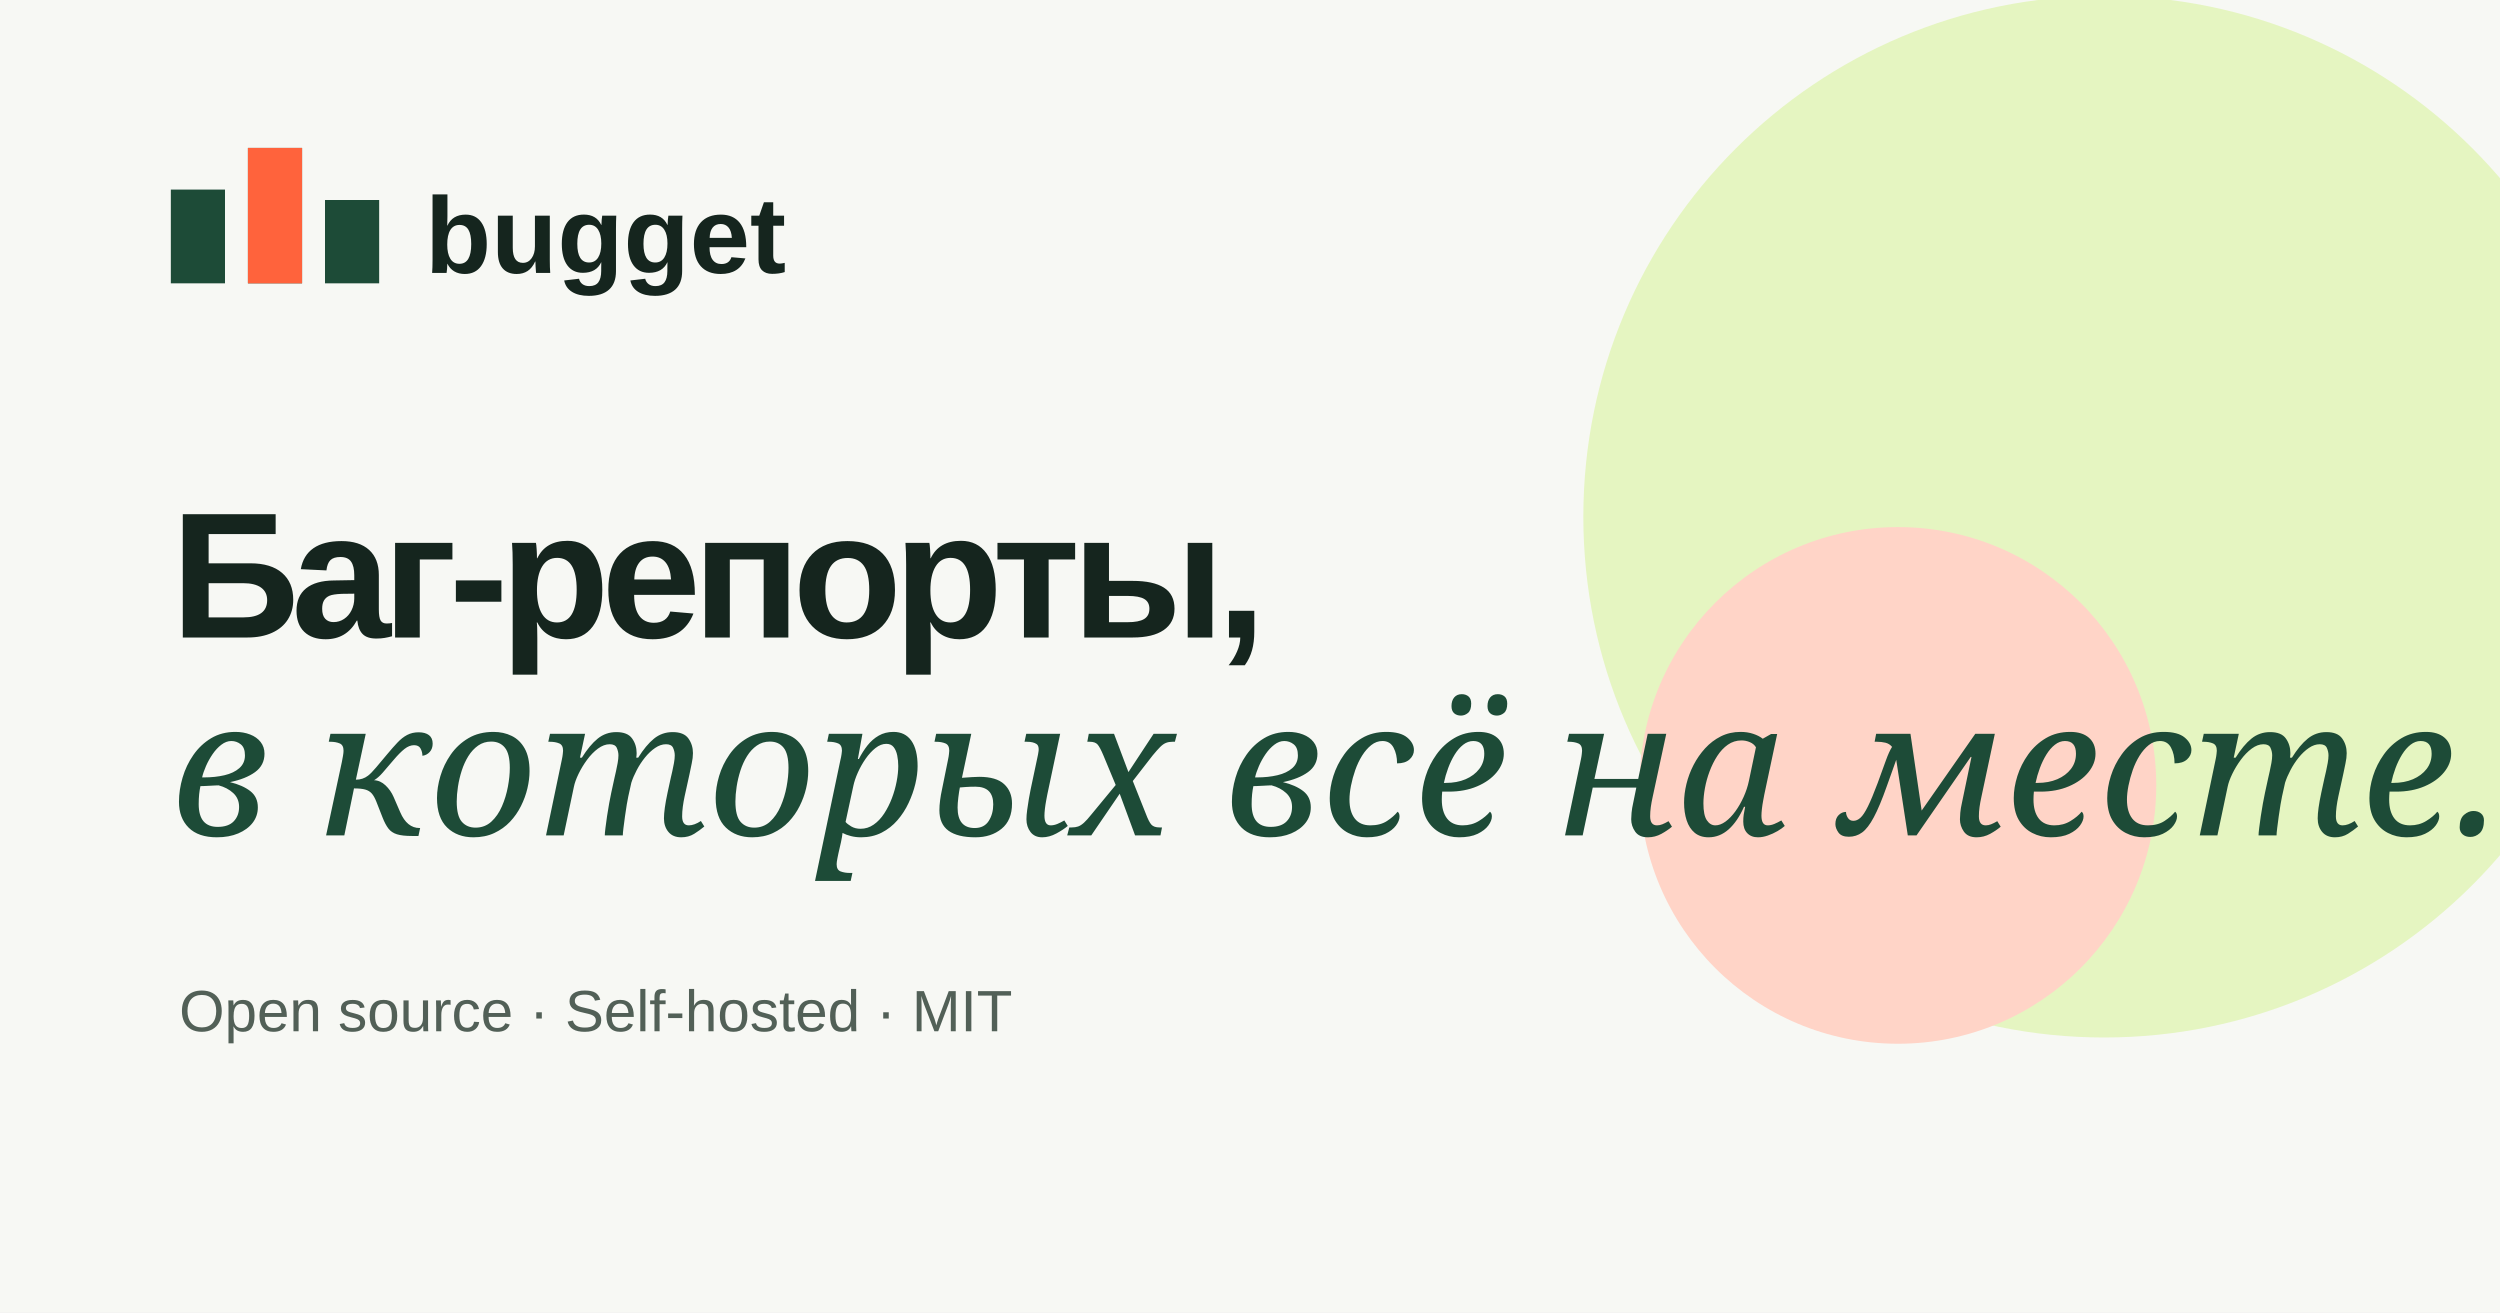
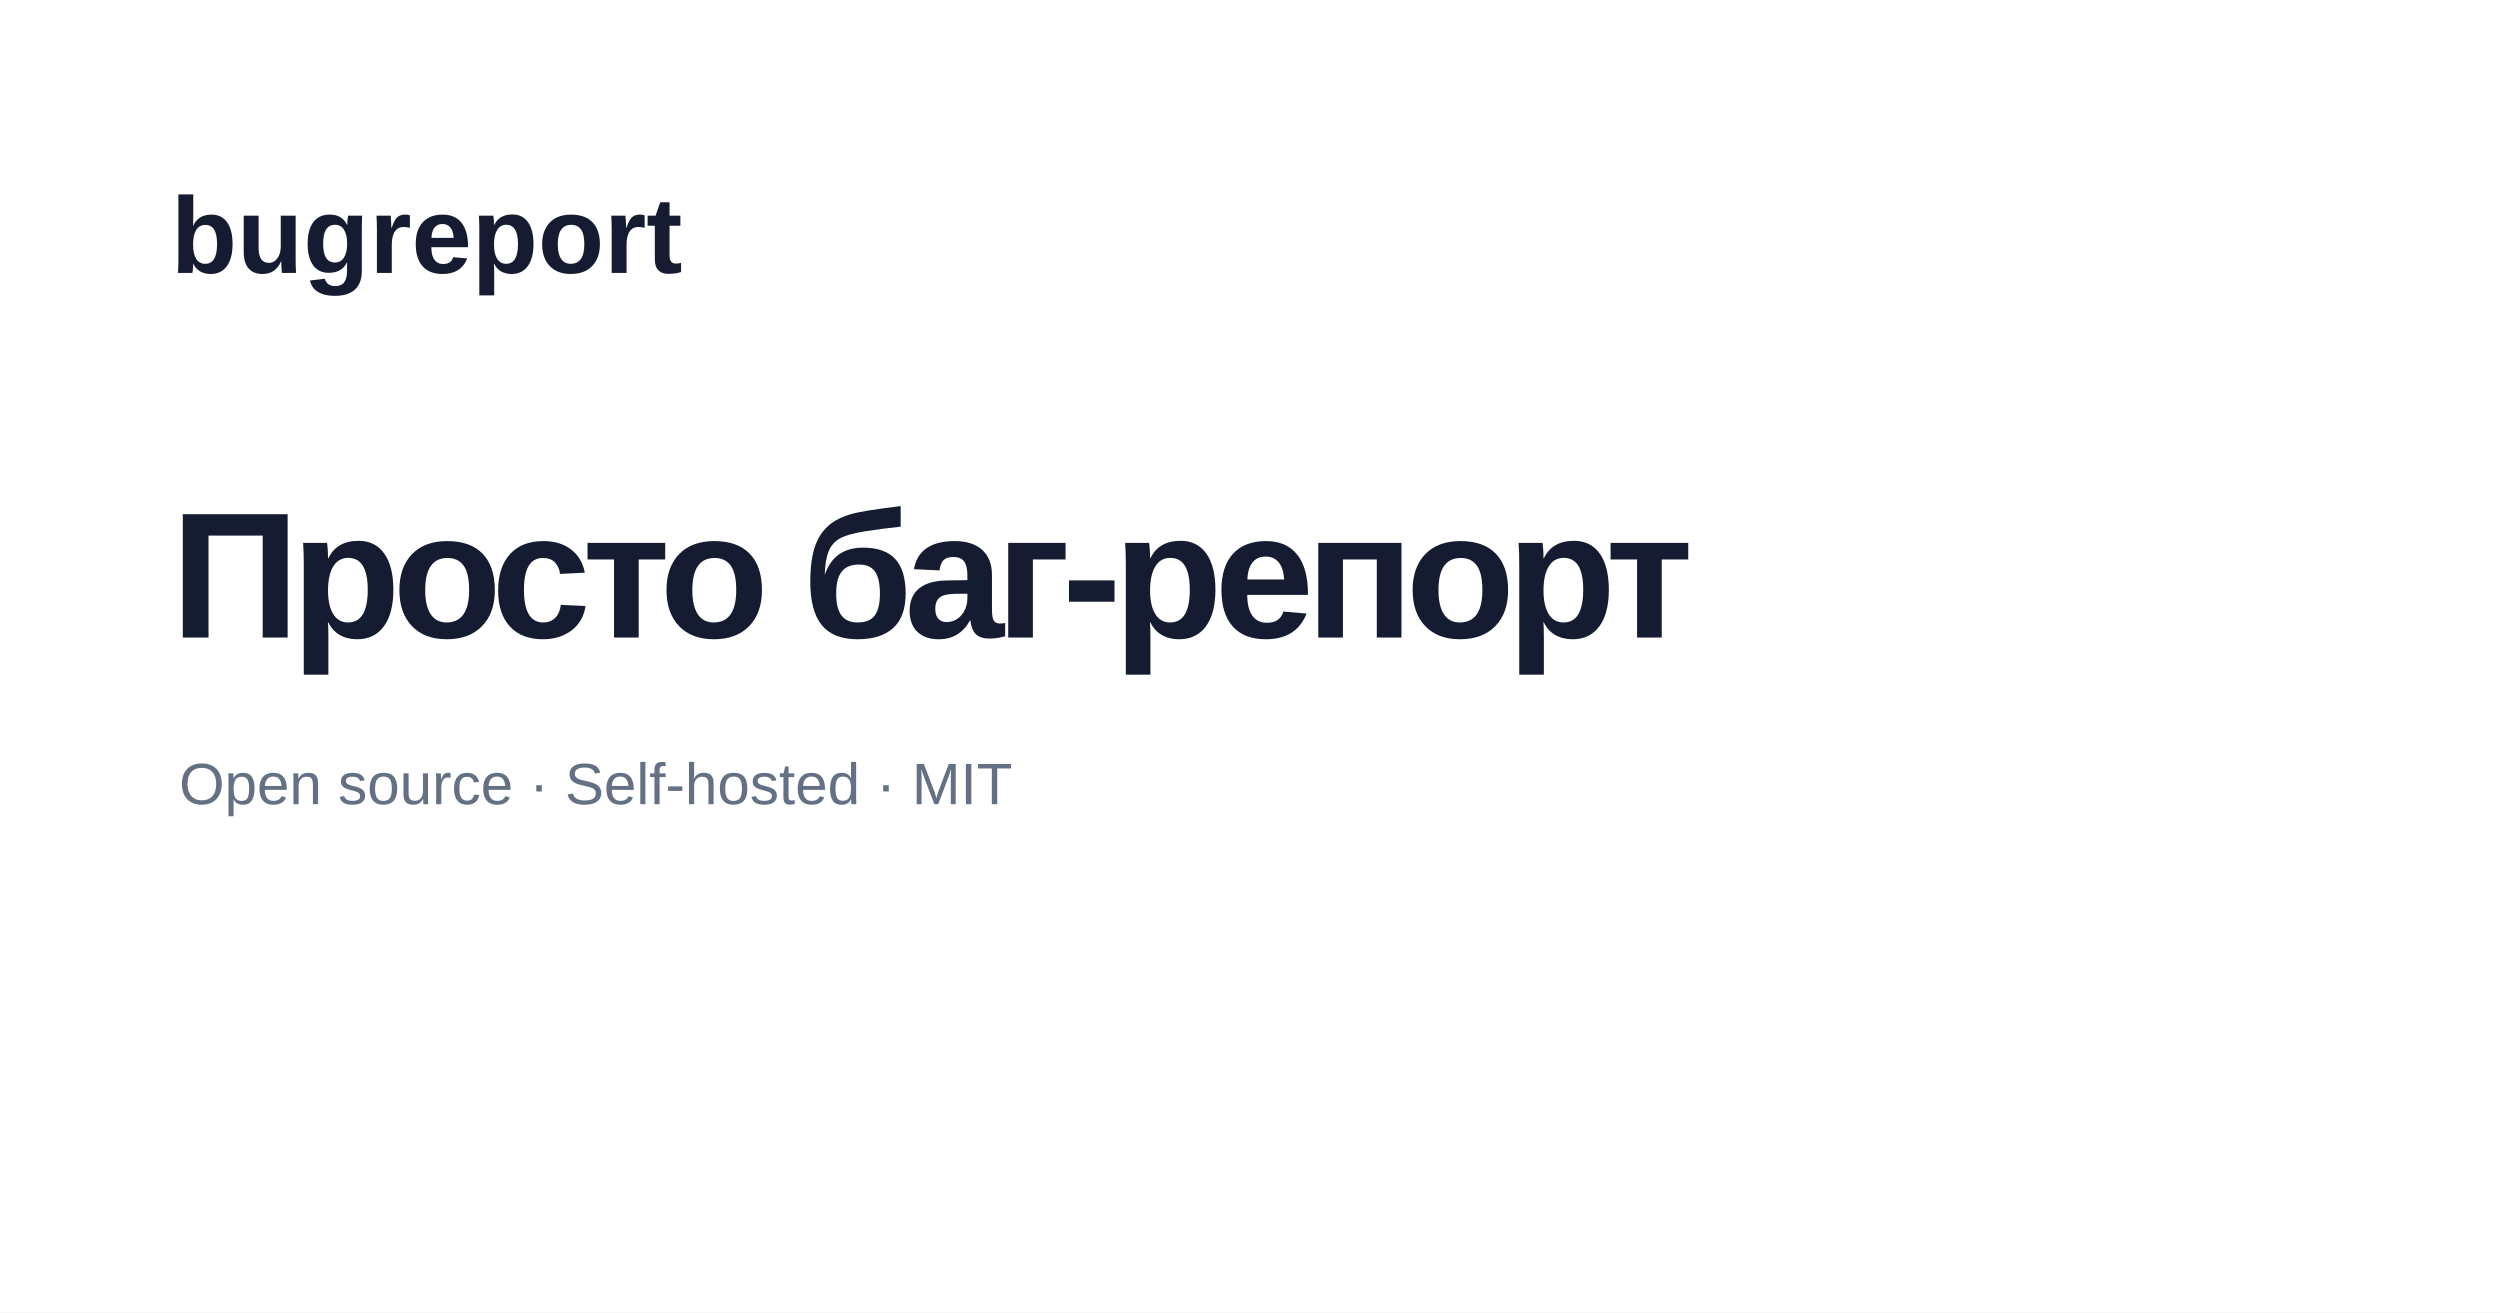
<svg xmlns="http://www.w3.org/2000/svg" width="1200" height="630" viewBox="0 0 1200 630">
-   <rect width="1200" height="630" fill="#f7f8f4" />
-   <circle cx="1010" cy="248" r="250" fill="#e5f5c1" />
-   <circle cx="911" cy="377" r="124" fill="#ffd4c7" />
+   <rect width="1200" height="630" fill="#fff" />
  <g transform="translate(82 71)">
-     <path d="M0 65V20h26v45zm37 0V0h26v65zm37 0V25h26v40z" fill="#1d4b37" />
-     <path d="M37 0h26v65H37z" fill="#ff633c" />
-     <text x="122" y="60" font-family="Arial,sans-serif" font-size="52" font-weight="700" fill="#15251e">bugget</text>
-     <text x="0" y="235" font-family="Arial,sans-serif" font-size="86" font-weight="700" letter-spacing="-4" fill="#15251e">Баг-репорты,</text>
-     <text x="0" y="330" font-family="Georgia,serif" font-size="91" font-style="italic" fill="#1d4b37">в которых всё на месте.</text>
-     <text x="4" y="424" font-family="Arial,sans-serif" font-size="28" fill="#526057">Open source · Self-hosted · MIT</text>
+     <text x="0" y="60" font-family="Verdana,Arial,sans-serif" font-size="52" font-weight="700" fill="#151b30">bugreport</text>
+     <text x="0" y="235" font-family="Verdana,Arial,sans-serif" font-size="86" font-weight="600" letter-spacing="-4" fill="#151b30">Просто баг-репорт</text>
+     <text x="4" y="315" font-family="Verdana,Arial,sans-serif" font-size="28" fill="#647084">Open source · Self-hosted · MIT</text>
  </g>
</svg>
